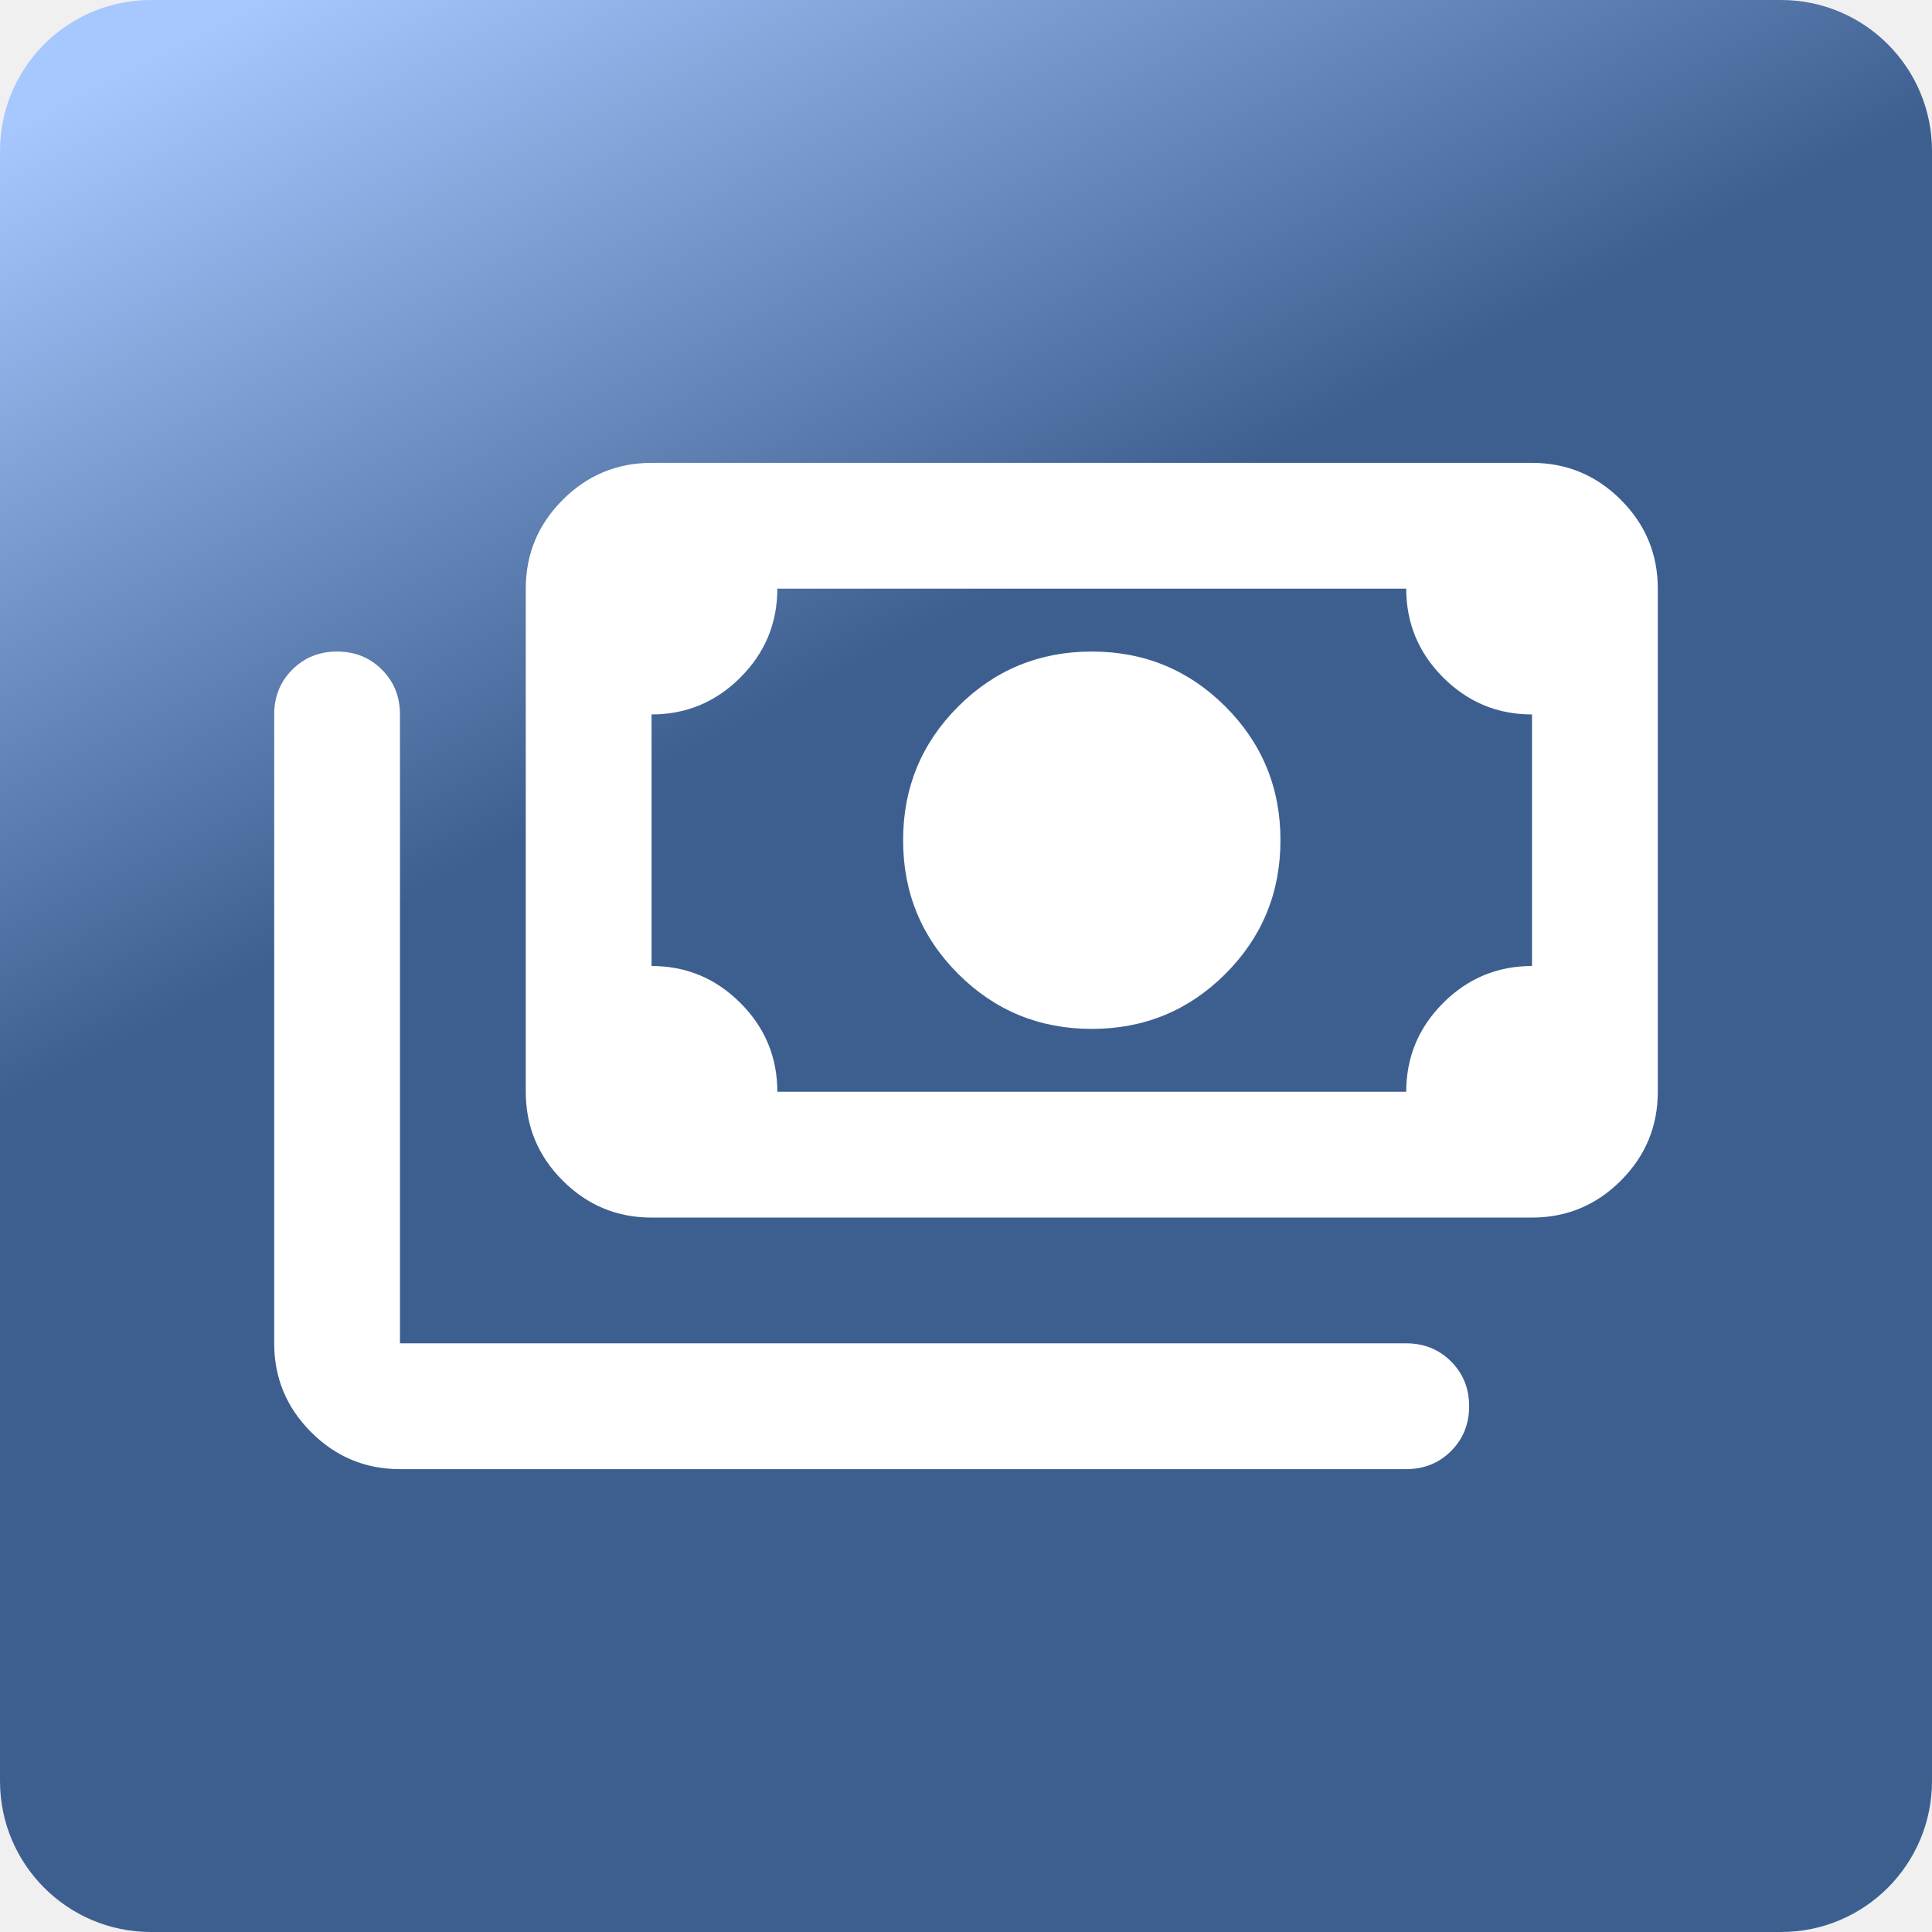
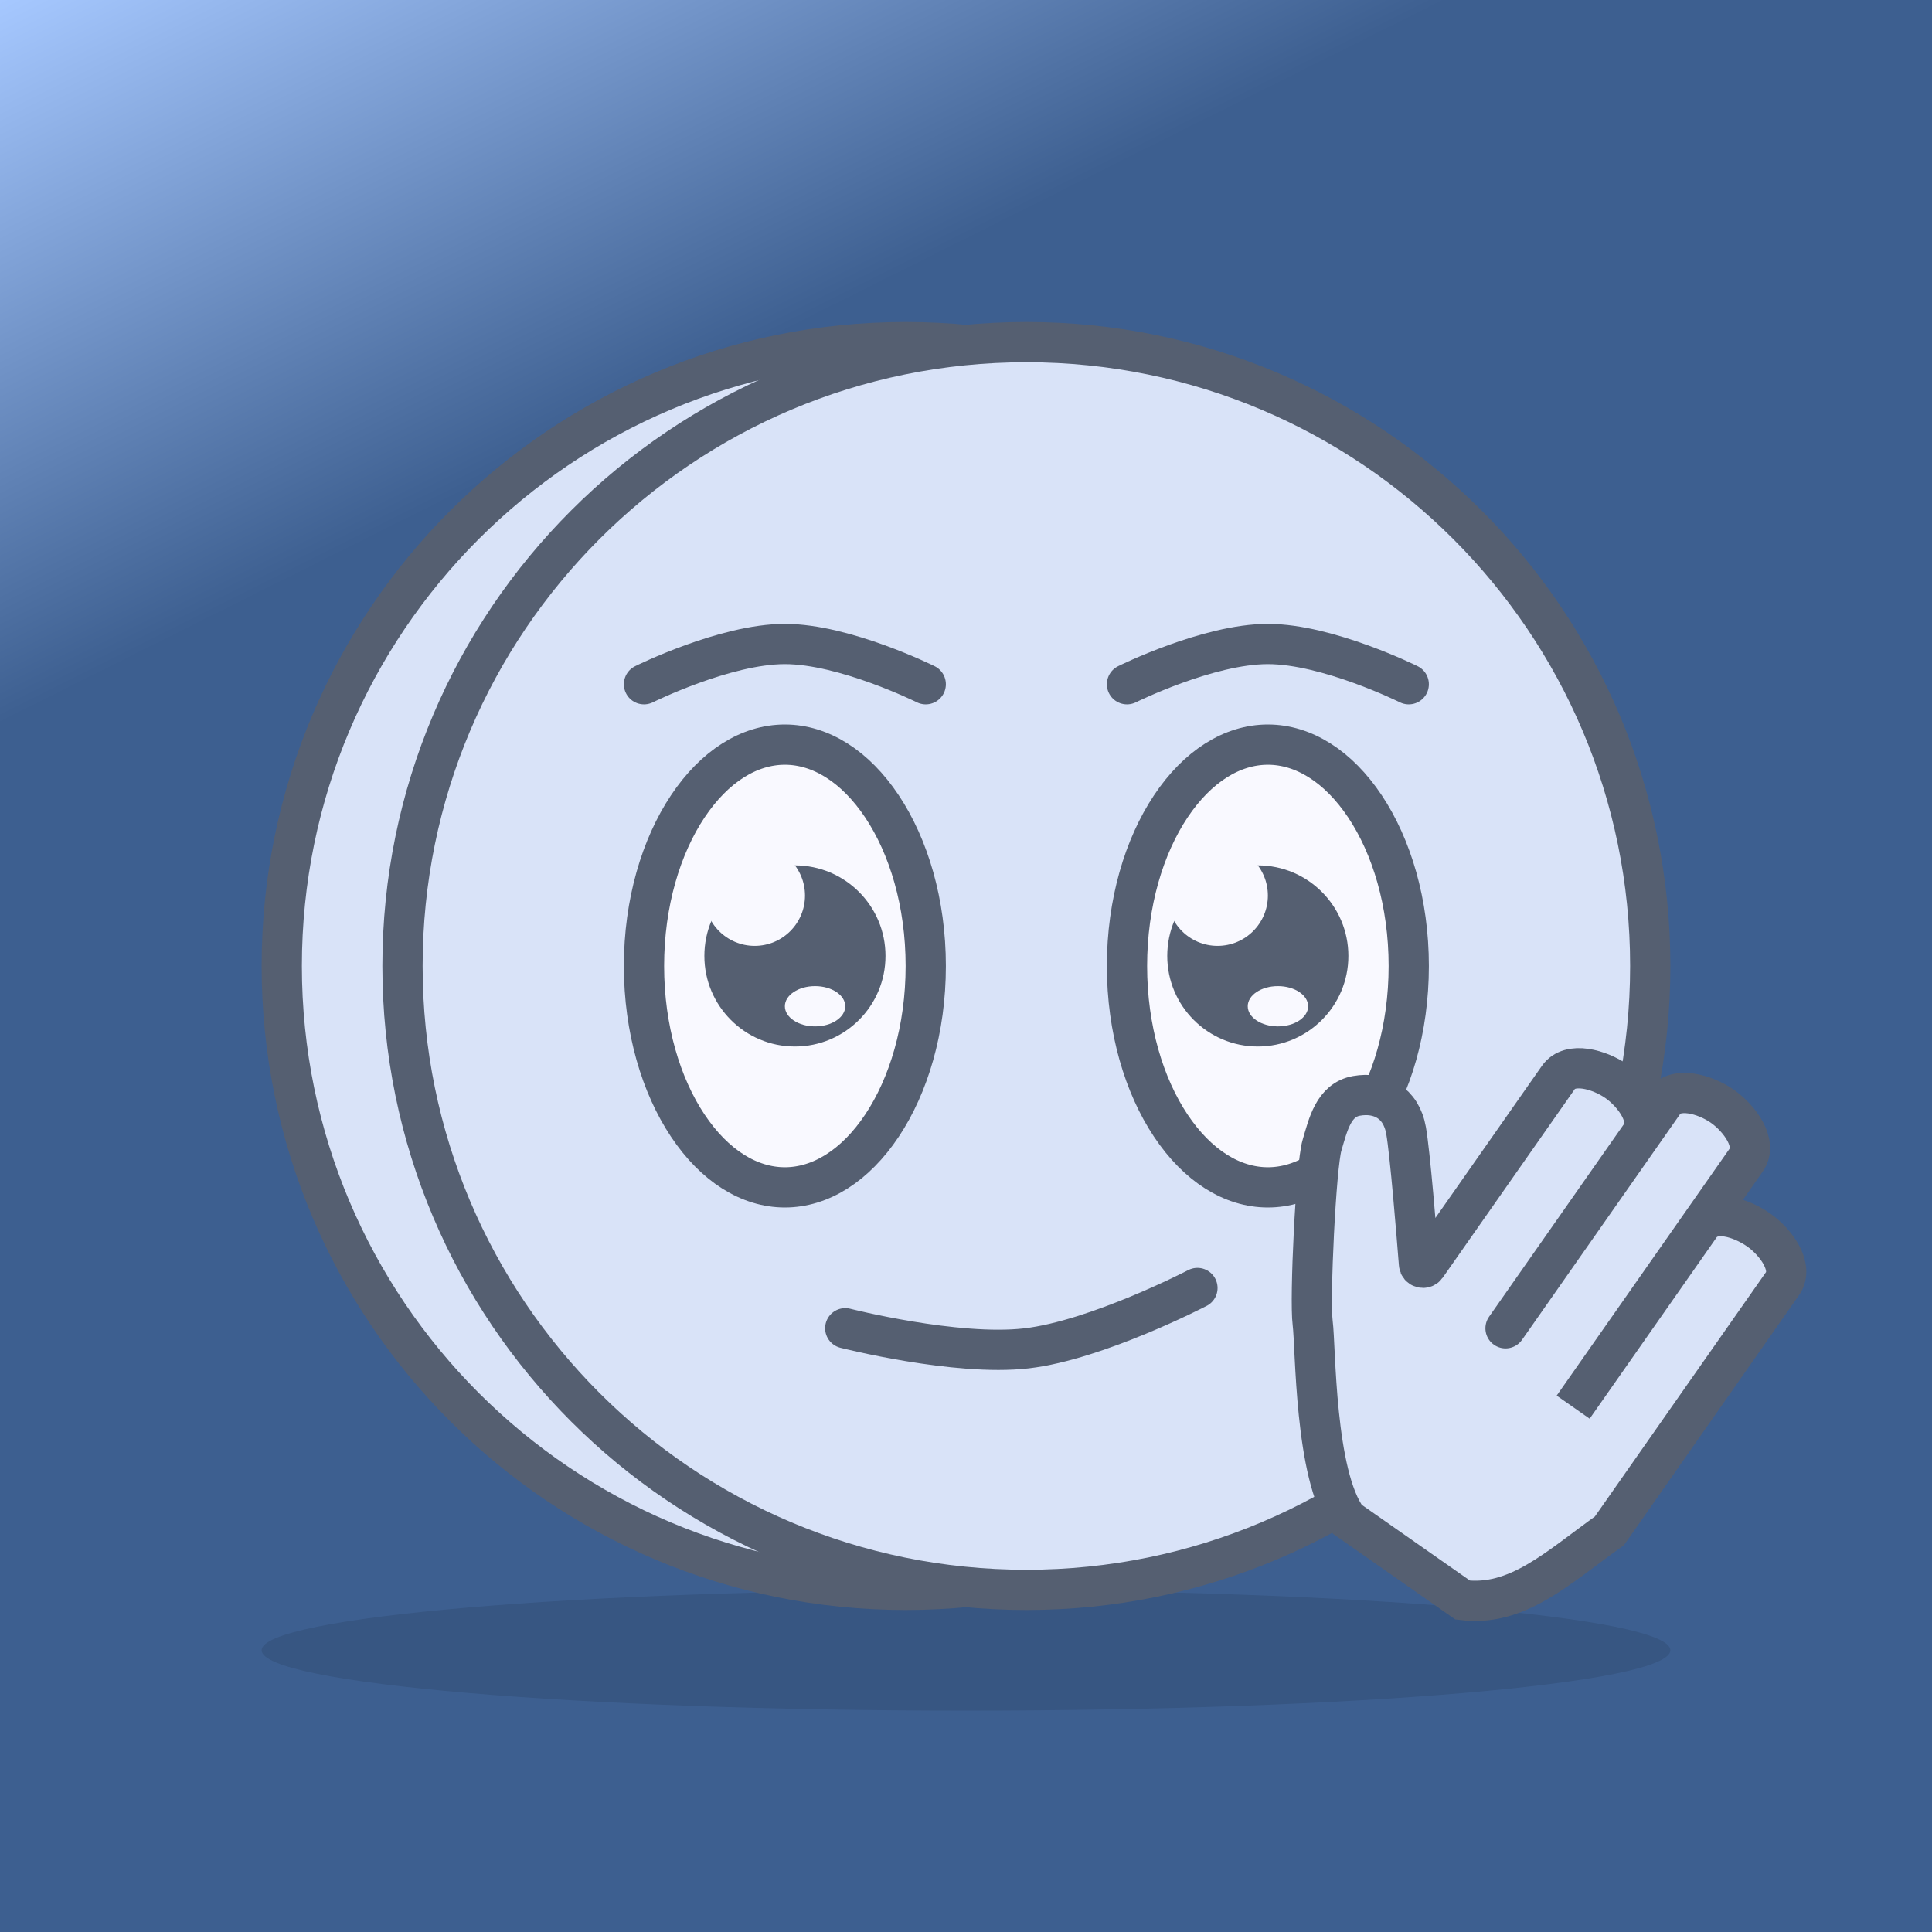
- <svg xmlns="http://www.w3.org/2000/svg" width="192" height="192" viewBox="0 0 192 192" fill="none">
-   <g clip-path="url(#clip0_263_2)">
-     <rect width="192" height="192" rx="15" fill="url(#paint0_linear_263_2)" />
-     <path d="M108.5 102.25C103.292 102.25 98.865 100.427 95.219 96.781C91.573 93.135 89.75 88.708 89.75 83.5C89.75 78.292 91.573 73.865 95.219 70.219C98.865 66.573 103.292 64.75 108.5 64.75C113.708 64.75 118.135 66.573 121.781 70.219C125.427 73.865 127.25 78.292 127.25 83.5C127.25 88.708 125.427 93.135 121.781 96.781C118.135 100.427 113.708 102.25 108.5 102.25ZM64.75 121C61.312 121 58.37 119.776 55.922 117.328C53.474 114.88 52.25 111.938 52.25 108.5V58.5C52.25 55.062 53.474 52.12 55.922 49.672C58.37 47.224 61.312 46 64.75 46H152.25C155.688 46 158.63 47.224 161.078 49.672C163.526 52.12 164.75 55.062 164.75 58.5V108.5C164.75 111.938 163.526 114.88 161.078 117.328C158.63 119.776 155.688 121 152.25 121H64.75ZM77.25 108.5H139.75C139.75 105.062 140.974 102.12 143.422 99.672C145.87 97.224 148.812 96 152.25 96V71C148.812 71 145.87 69.776 143.422 67.328C140.974 64.88 139.75 61.938 139.75 58.5H77.25C77.25 61.938 76.026 64.88 73.578 67.328C71.13 69.776 68.188 71 64.75 71V96C68.188 96 71.13 97.224 73.578 99.672C76.026 102.12 77.25 105.062 77.25 108.5ZM139.75 146H39.75C36.312 146 33.37 144.776 30.922 142.328C28.474 139.88 27.25 136.938 27.25 133.5V71C27.25 69.229 27.849 67.745 29.047 66.547C30.245 65.349 31.729 64.75 33.5 64.75C35.271 64.75 36.755 65.349 37.953 66.547C39.151 67.745 39.75 69.229 39.75 71V133.5H139.75C141.521 133.5 143.005 134.099 144.203 135.297C145.401 136.495 146 137.979 146 139.75C146 141.521 145.401 143.005 144.203 144.203C143.005 145.401 141.521 146 139.75 146Z" fill="white" />
-   </g>
+ <svg xmlns="http://www.w3.org/2000/svg" width="96" height="96" viewBox="0 0 96 96" fill="none">
+   <rect width="96" height="96" fill="url(#paint0_linear_274_140)" />
+   <ellipse cx="48" cy="82" rx="35" ry="3" fill="black" fill-opacity="0.1" />
+   <circle cx="45" cy="48" r="31" fill="#D9E3F8" stroke="#555F71" stroke-width="2" />
+   <circle cx="51" cy="48" r="31" fill="#D9E3F8" stroke="#555F71" stroke-width="2" />
+   <path d="M63 37C64.771 37 66.497 38.077 67.825 40.069C69.149 42.055 70 44.856 70 48C70 51.144 69.149 53.945 67.825 55.931C66.497 57.923 64.771 59 63 59C61.229 59 59.503 57.923 58.175 55.931C56.851 53.945 56 51.144 56 48C56 44.856 56.851 42.055 58.175 40.069C59.503 38.077 61.229 37 63 37Z" fill="#F9F9FF" stroke="#555F71" stroke-width="2" />
+   <circle cx="62.5" cy="47.5" r="4.5" fill="#555F71" />
+   <ellipse cx="63.5" cy="50" rx="1.5" ry="1" fill="#F9F9FF" />
+   <circle cx="60.5" cy="44.5" r="2.5" fill="#F9F9FF" />
+   <path d="M39 37C40.771 37 42.497 38.077 43.825 40.069C45.149 42.055 46 44.856 46 48C46 51.144 45.149 53.945 43.825 55.931C42.497 57.923 40.771 59 39 59C37.229 59 35.503 57.923 34.175 55.931C32.851 53.945 32 51.144 32 48C32 44.856 32.851 42.055 34.175 40.069C35.503 38.077 37.229 37 39 37Z" fill="#F9F9FF" stroke="#555F71" stroke-width="2" />
+   <circle cx="39.5" cy="47.5" r="4.5" fill="#555F71" />
+   <ellipse cx="40.5" cy="50" rx="1.5" ry="1" fill="#F9F9FF" />
+   <circle cx="37.5" cy="44.5" r="2.5" fill="#F9F9FF" />
+   <path d="M32 34C32 34 36.026 32 39 32C41.974 32 46 34 46 34" stroke="#555F71" stroke-width="2" stroke-linecap="round" />
+   <path d="M56 34C56 34 60.026 32 63 32C65.974 32 70 34 70 34" stroke="#555F71" stroke-width="2" stroke-linecap="round" />
+   <path d="M42 66C42 66 47.503 67.403 51 67C54.497 66.597 59.5 64 59.5 64" stroke="#555F71" stroke-width="2" stroke-linecap="round" />
+   <path d="M72.68 79.506L66.945 75.49C65.317 73.295 65.381 66.937 65.226 65.741C65.071 64.546 65.388 57.92 65.689 56.909C65.989 55.899 66.256 54.655 67.409 54.452C68.563 54.248 69.621 54.78 69.867 56.173C70.066 57.301 70.392 61.323 70.509 62.809C70.523 62.996 70.762 63.066 70.87 62.912L77.435 53.537C78.008 52.717 79.481 53.139 80.343 53.742C81.204 54.345 82.104 55.585 81.53 56.404L82.677 54.766C83.251 53.947 84.724 54.368 85.586 54.971C86.447 55.575 87.347 56.815 86.773 57.634L84.479 60.911C85.096 60.03 86.526 60.513 87.387 61.116C88.249 61.719 89.148 62.959 88.575 63.779L79.971 76.066C77.41 77.897 75.391 79.849 72.68 79.506Z" fill="#D9E3F8" />
+   <path d="M79.971 76.066C77.41 77.897 75.391 79.849 72.68 79.506C71.86 78.932 67.765 76.064 66.945 75.49C65.317 73.295 65.381 66.937 65.226 65.741C65.071 64.546 65.388 57.92 65.689 56.909C65.989 55.899 66.256 54.655 67.409 54.452C68.563 54.248 69.621 54.78 69.867 56.173C70.066 57.301 70.392 61.323 70.509 62.809C70.523 62.996 70.762 63.066 70.87 62.912C72.157 61.074 76.939 54.245 77.435 53.537C78.008 52.717 79.481 53.139 80.343 53.742C81.204 54.345 82.104 55.585 81.53 56.404C80.957 57.224 77.685 61.896 75.221 65.415C72.757 68.934 82.104 55.585 82.677 54.766C83.251 53.947 84.724 54.368 85.586 54.971C86.447 55.575 87.347 56.815 86.773 57.634C86.2 58.453 78.17 69.921 78.17 69.921C78.17 69.921 83.905 61.73 84.479 60.911C85.096 60.03 86.526 60.513 87.387 61.116C88.249 61.719 89.148 62.959 88.575 63.779C88.001 64.598 81.692 73.608 79.971 76.066Z" stroke="#555F71" stroke-width="2" />
  <defs>
-     <linearGradient id="paint0_linear_263_2" x1="24.632" y1="3.05717e-06" x2="123.158" y2="192" gradientUnits="userSpaceOnUse">
+     <linearGradient id="paint0_linear_274_140" x1="0" y1="0" x2="48" y2="96" gradientUnits="userSpaceOnUse">
      <stop stop-color="#A6C8FF" />
-       <stop offset="0.403" stop-color="#3D5F90" />
+       <stop offset="0.3" stop-color="#3D5F90" />
    </linearGradient>
-     <clipPath id="clip0_263_2">
-       <rect width="192" height="192" fill="white" />
-     </clipPath>
  </defs>
</svg>
